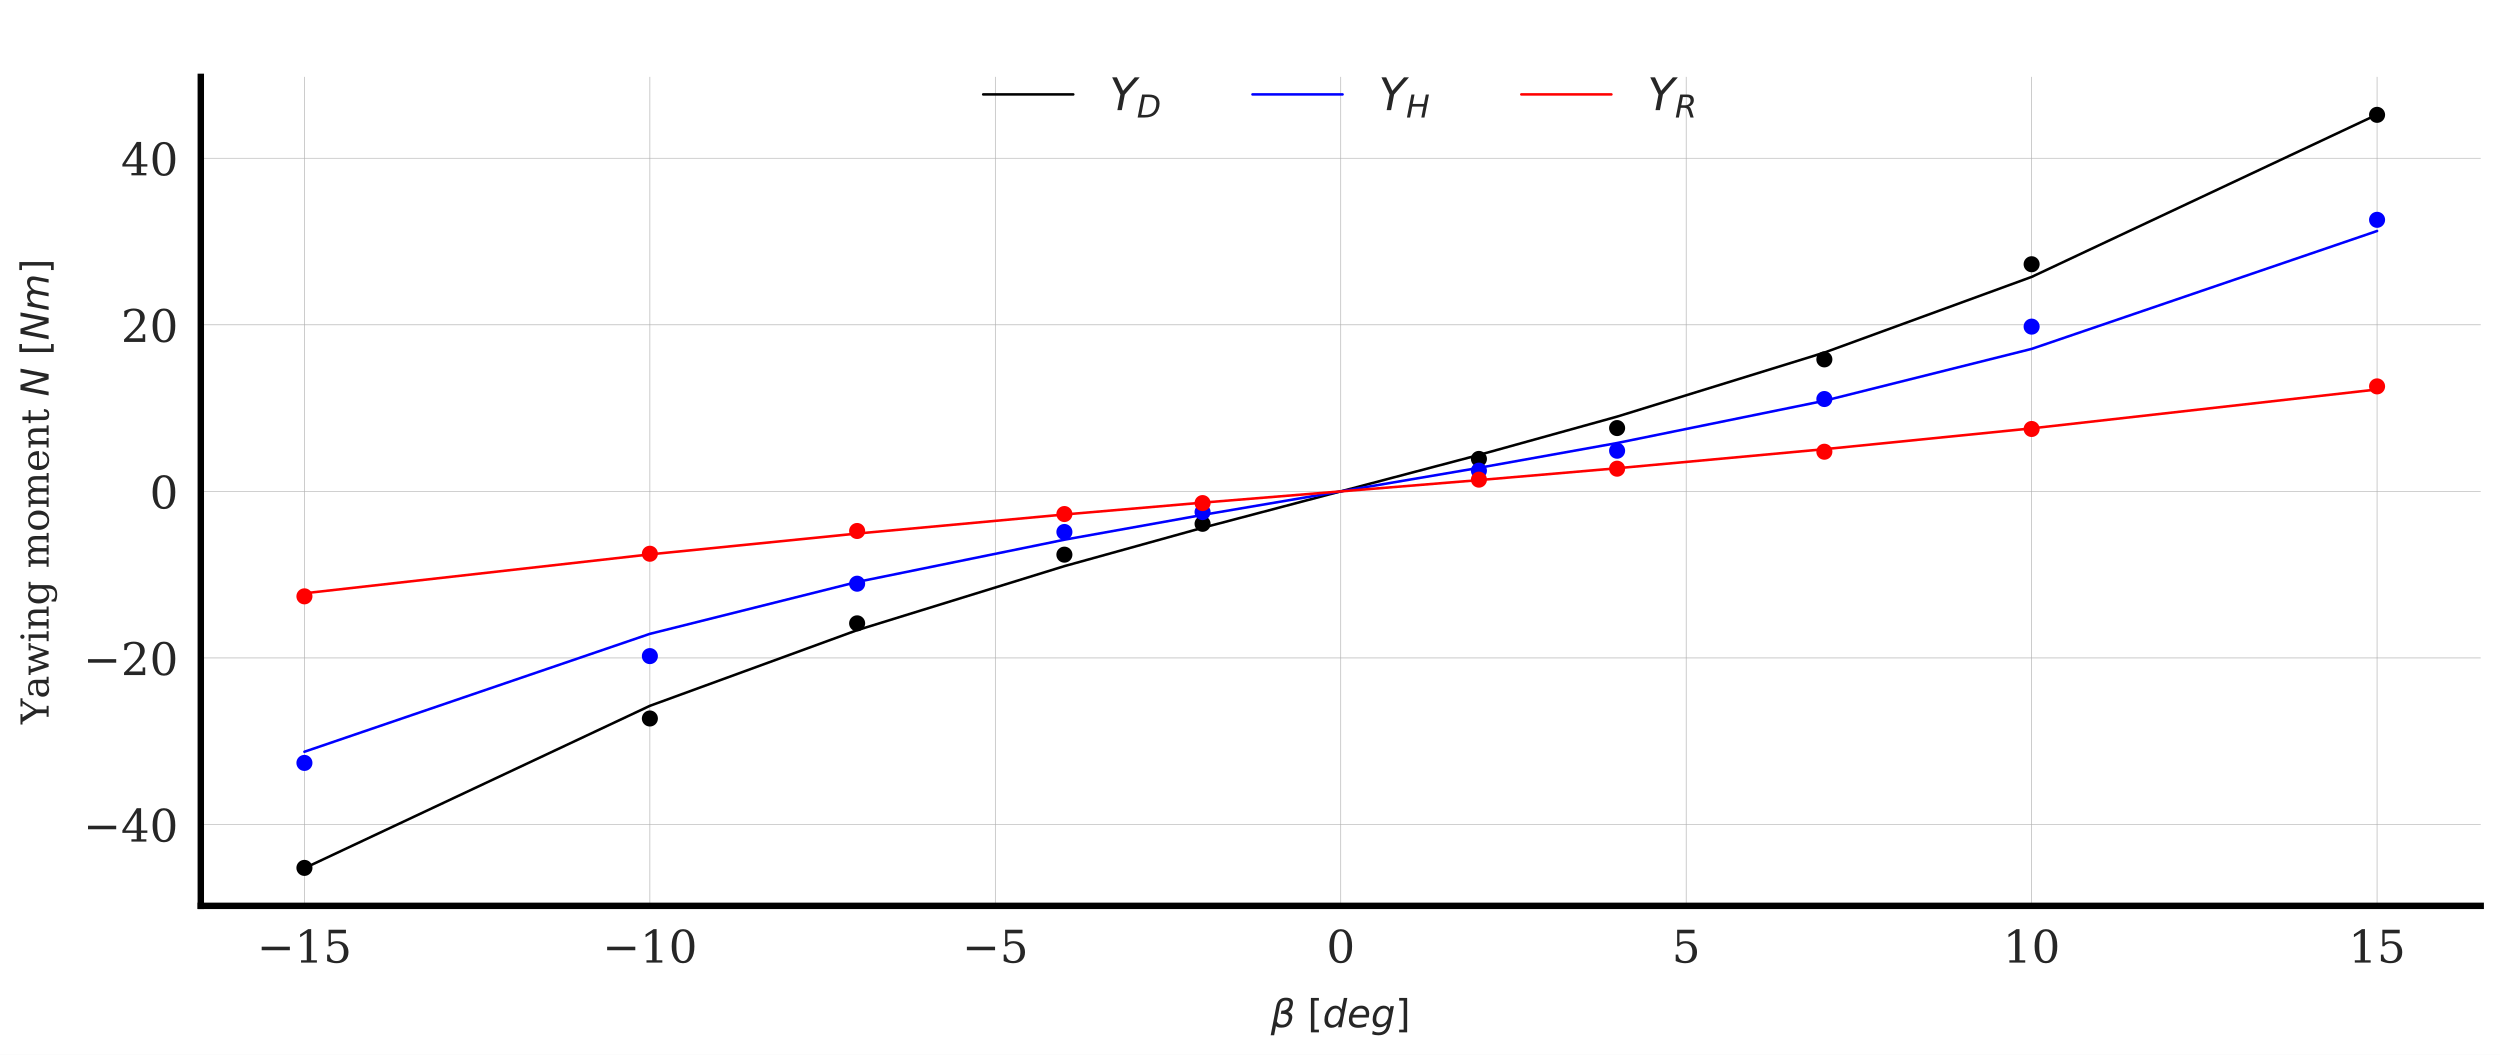
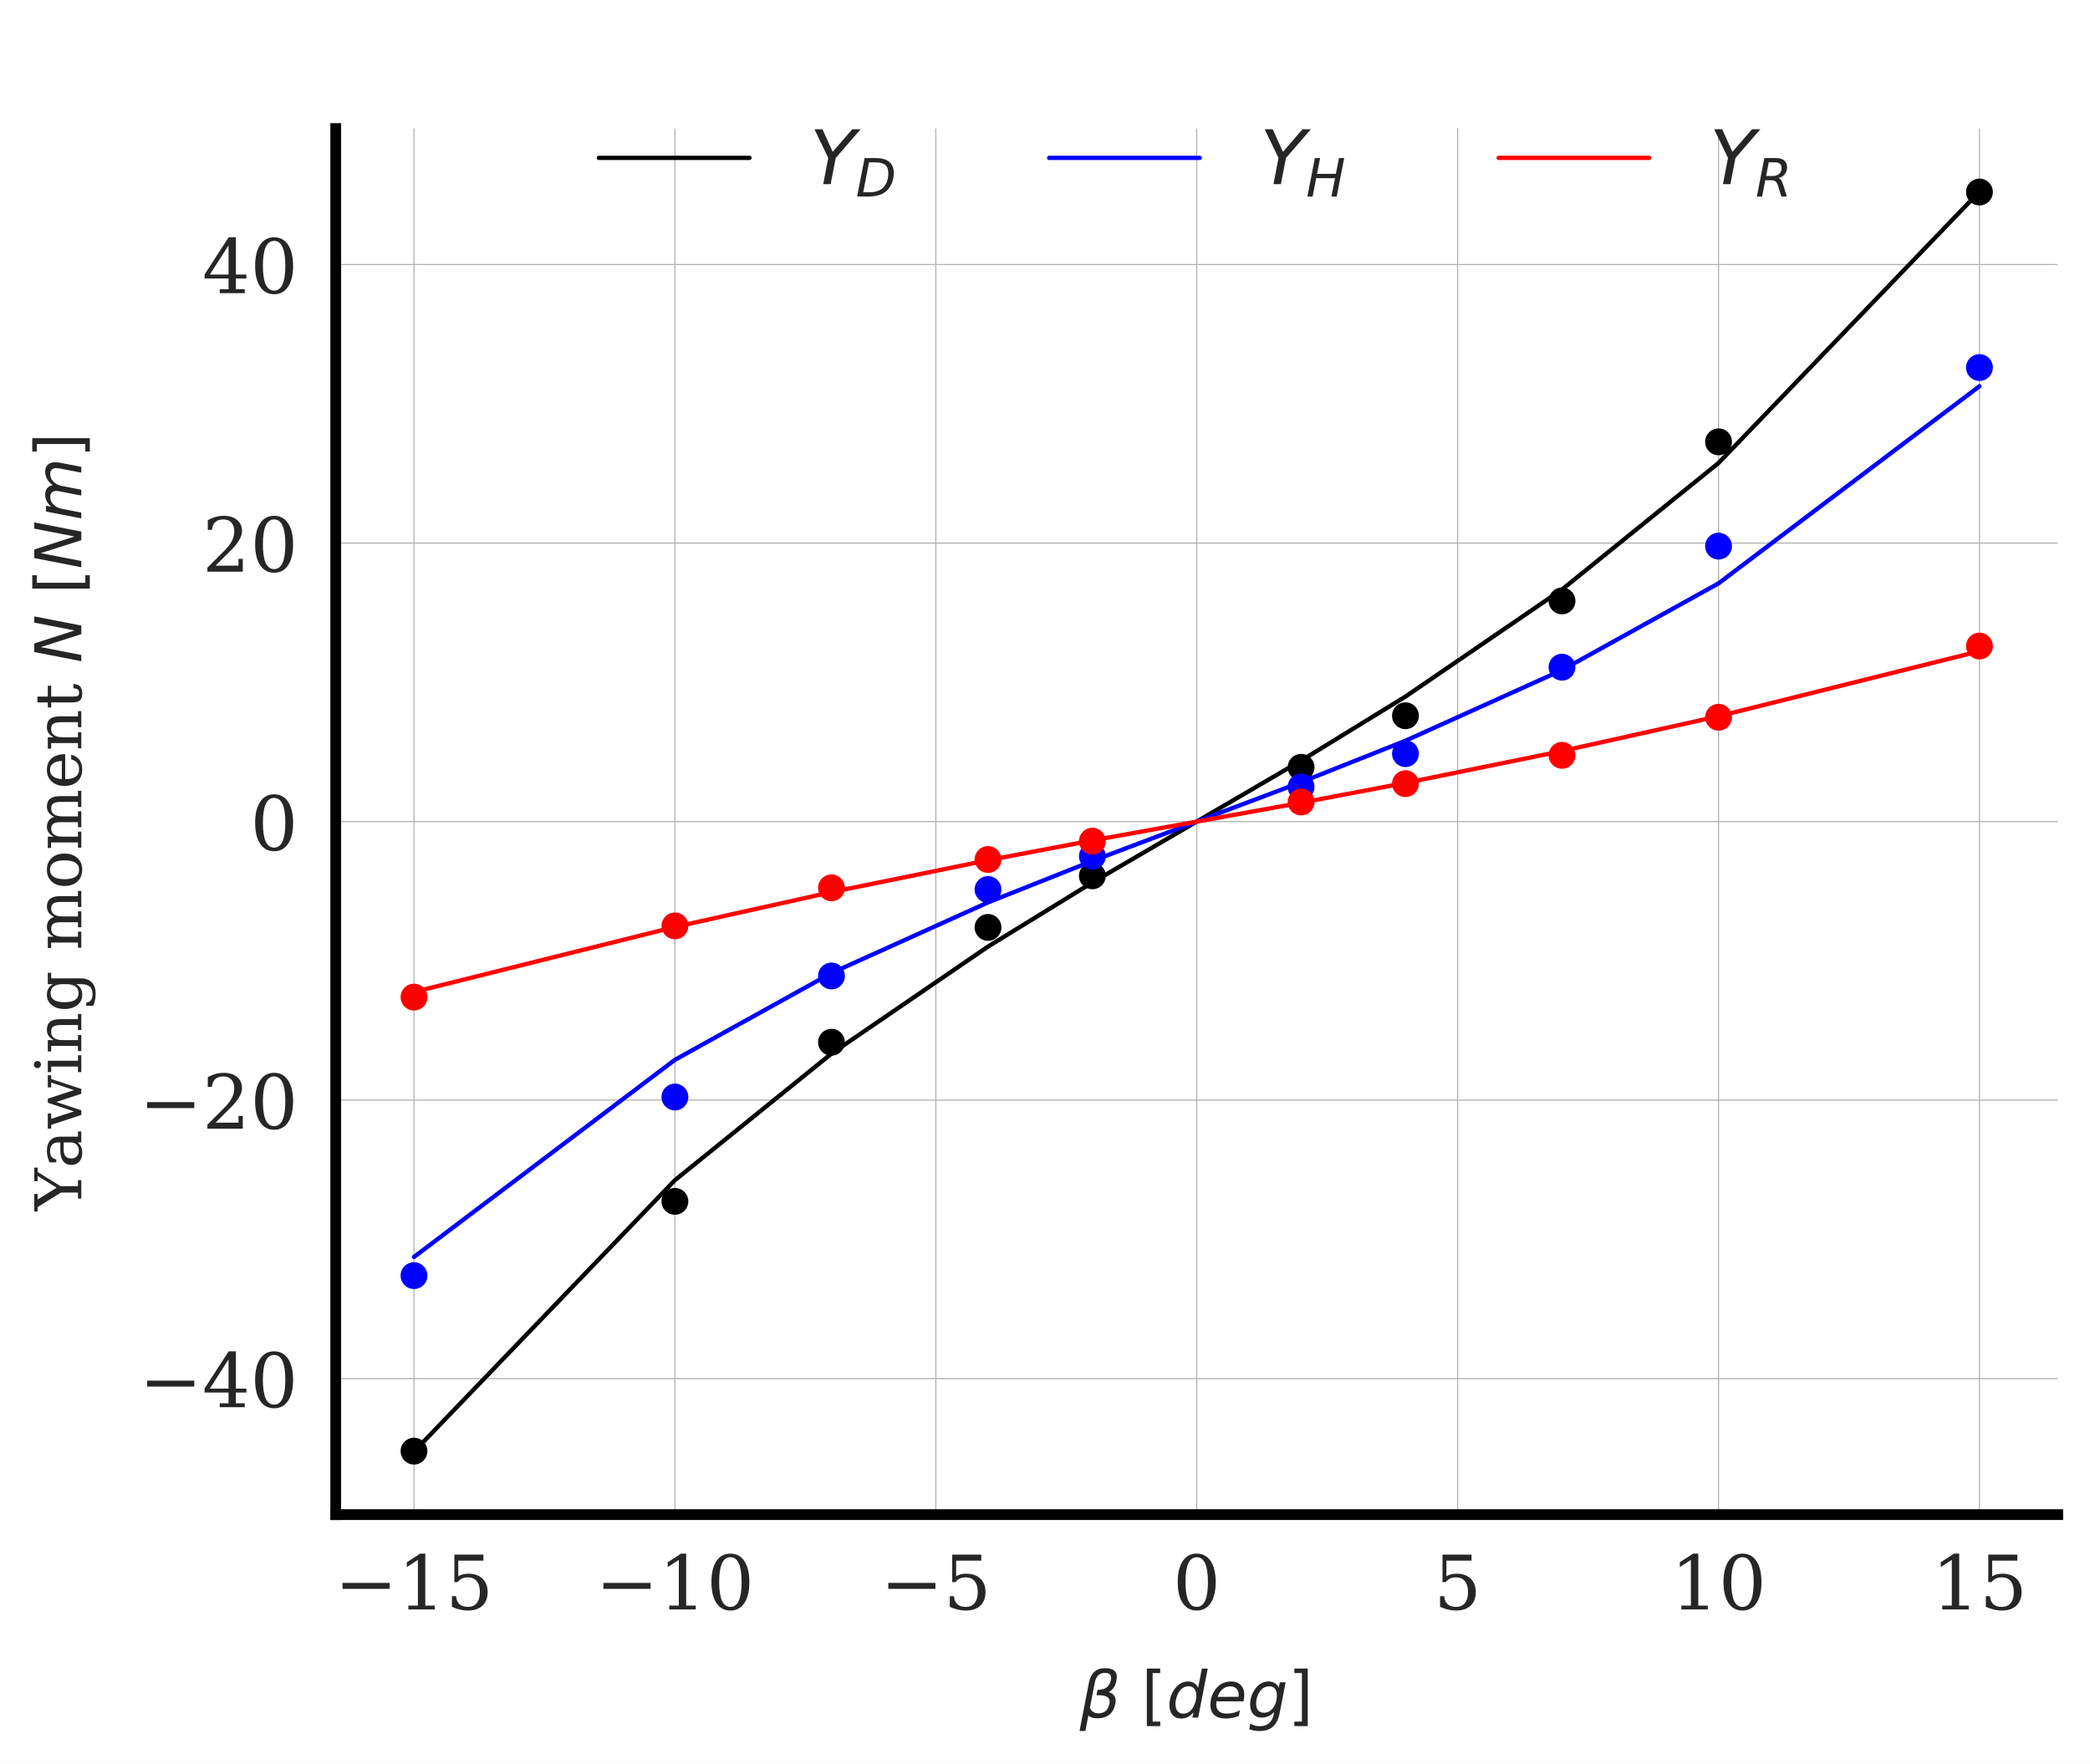
- <svg xmlns="http://www.w3.org/2000/svg" xmlns:xlink="http://www.w3.org/1999/xlink" width="388.619pt" height="163.967pt" viewBox="0 0 388.619 163.967" version="1.1">
+ <svg xmlns="http://www.w3.org/2000/svg" xmlns:xlink="http://www.w3.org/1999/xlink" width="194.31pt" height="163.967pt" viewBox="0 0 194.31 163.967" version="1.1">
  <defs>
    <style type="text/css">*{stroke-linejoin: round; stroke-linecap: butt}</style>
  </defs>
  <g id="figure_1">
    <g id="patch_1">
-       <path d="M 0 163.967  L 388.619 163.967  L 388.619 0  L 0 0  z " style="fill: #ffffff" />
+       <path d="M 0 163.967  L 194.31 163.967  L 194.31 0  L 0 0  z " style="fill: #ffffff" />
    </g>
    <g id="axes_1">
      <g id="patch_2">
-         <path d="M 31.214 140.812  L 385.619 140.812  L 385.619 11.951  L 31.214 11.951  z " style="fill: #ffffff" />
+         <path d="M 31.214 140.812  L 191.309 140.812  L 191.309 11.951  L 31.214 11.951  z " style="fill: #ffffff" />
      </g>
      <g id="matplotlib.axis_1">
        <g id="xtick_1">
          <g id="line2d_1">
-             <path d="M 47.323 140.812  L 47.323 11.951  " clip-path="url(#pe2dce156df)" style="fill: none; stroke: #b0b0b0; stroke-width: 0.1; stroke-linecap: round" />
+             <path d="M 38.491 140.812  L 38.491 11.951  " clip-path="url(#p33775a4fe3)" style="fill: none; stroke: #b0b0b0; stroke-width: 0.1; stroke-linecap: round" />
          </g>
          <g id="line2d_2" />
          <g id="text_1">
-             <g style="fill: #262626" transform="translate(39.93622 149.6313) scale(0.07 -0.07)">
+             <g style="fill: #262626" transform="translate(31.10397 149.6313) scale(0.07 -0.07)">
              <defs>
                <path id="DejaVuSerif-2212" d="M 678 2259  L 4684 2259  L 4684 1753  L 678 1753  L 678 2259  z " transform="scale(0.015625)" />
                <path id="DejaVuSerif-31" d="M 909 0  L 909 331  L 1722 331  L 1722 4213  L 781 3603  L 781 4013  L 1919 4750  L 2350 4750  L 2350 331  L 3163 331  L 3163 0  L 909 0  z " transform="scale(0.015625)" />
                <path id="DejaVuSerif-35" d="M 3219 4666  L 3219 4153  L 1081 4153  L 1081 2816  Q 1244 2928 1461 2984  Q 1678 3041 1947 3041  Q 2703 3041 3140 2622  Q 3578 2203 3578 1478  Q 3578 738 3136 323  Q 2694 -91 1894 -91  Q 1572 -91 1234 -12  Q 897 66 544 225  L 544 1131  L 897 1131  Q 925 688 1179 453  Q 1434 219 1894 219  Q 2388 219 2653 544  Q 2919 869 2919 1478  Q 2919 2084 2655 2407  Q 2391 2731 1894 2731  Q 1613 2731 1398 2631  Q 1184 2531 1019 2322  L 750 2322  L 750 4666  L 3219 4666  z " transform="scale(0.015625)" />
              </defs>
              <use xlink:href="#DejaVuSerif-2212" />
              <use xlink:href="#DejaVuSerif-31" x="83.789" />
              <use xlink:href="#DejaVuSerif-35" x="147.412" />
            </g>
          </g>
        </g>
        <g id="xtick_2">
          <g id="line2d_3">
-             <path d="M 101.021 140.812  L 101.021 11.951  " clip-path="url(#pe2dce156df)" style="fill: none; stroke: #b0b0b0; stroke-width: 0.1; stroke-linecap: round" />
+             <path d="M 62.748 140.812  L 62.748 11.951  " clip-path="url(#p33775a4fe3)" style="fill: none; stroke: #b0b0b0; stroke-width: 0.1; stroke-linecap: round" />
          </g>
          <g id="line2d_4" />
          <g id="text_2">
-             <g style="fill: #262626" transform="translate(93.63403 149.6313) scale(0.07 -0.07)">
+             <g style="fill: #262626" transform="translate(55.36092 149.6313) scale(0.07 -0.07)">
              <defs>
                <path id="DejaVuSerif-30" d="M 2034 219  Q 2513 219 2750 744  Q 2988 1269 2988 2328  Q 2988 3391 2750 3916  Q 2513 4441 2034 4441  Q 1556 4441 1318 3916  Q 1081 3391 1081 2328  Q 1081 1269 1318 744  Q 1556 219 2034 219  z M 2034 -91  Q 1275 -91 848 546  Q 422 1184 422 2328  Q 422 3475 848 4112  Q 1275 4750 2034 4750  Q 2797 4750 3222 4112  Q 3647 3475 3647 2328  Q 3647 1184 3222 546  Q 2797 -91 2034 -91  z " transform="scale(0.015625)" />
              </defs>
              <use xlink:href="#DejaVuSerif-2212" />
              <use xlink:href="#DejaVuSerif-31" x="83.789" />
              <use xlink:href="#DejaVuSerif-30" x="147.412" />
            </g>
          </g>
        </g>
        <g id="xtick_3">
          <g id="line2d_5">
-             <path d="M 154.718 140.812  L 154.718 11.951  " clip-path="url(#pe2dce156df)" style="fill: none; stroke: #b0b0b0; stroke-width: 0.1; stroke-linecap: round" />
+             <path d="M 87.005 140.812  L 87.005 11.951  " clip-path="url(#p33775a4fe3)" style="fill: none; stroke: #b0b0b0; stroke-width: 0.1; stroke-linecap: round" />
          </g>
          <g id="line2d_6" />
          <g id="text_3">
-             <g style="fill: #262626" transform="translate(149.5587 149.6313) scale(0.07 -0.07)">
+             <g style="fill: #262626" transform="translate(81.84474 149.6313) scale(0.07 -0.07)">
              <use xlink:href="#DejaVuSerif-2212" />
              <use xlink:href="#DejaVuSerif-35" x="83.789" />
            </g>
          </g>
        </g>
        <g id="xtick_4">
          <g id="line2d_7">
-             <path d="M 208.416 140.812  L 208.416 11.951  " clip-path="url(#pe2dce156df)" style="fill: none; stroke: #b0b0b0; stroke-width: 0.1; stroke-linecap: round" />
+             <path d="M 111.261 140.812  L 111.261 11.951  " clip-path="url(#p33775a4fe3)" style="fill: none; stroke: #b0b0b0; stroke-width: 0.1; stroke-linecap: round" />
          </g>
          <g id="line2d_8" />
          <g id="text_4">
-             <g style="fill: #262626" transform="translate(206.1894 149.6313) scale(0.07 -0.07)">
+             <g style="fill: #262626" transform="translate(109.0346 149.6313) scale(0.07 -0.07)">
              <use xlink:href="#DejaVuSerif-30" />
            </g>
          </g>
        </g>
        <g id="xtick_5">
          <g id="line2d_9">
-             <path d="M 262.114 140.812  L 262.114 11.951  " clip-path="url(#pe2dce156df)" style="fill: none; stroke: #b0b0b0; stroke-width: 0.1; stroke-linecap: round" />
+             <path d="M 135.518 140.812  L 135.518 11.951  " clip-path="url(#p33775a4fe3)" style="fill: none; stroke: #b0b0b0; stroke-width: 0.1; stroke-linecap: round" />
          </g>
          <g id="line2d_10" />
          <g id="text_5">
-             <g style="fill: #262626" transform="translate(259.8872 149.6313) scale(0.07 -0.07)">
+             <g style="fill: #262626" transform="translate(133.2915 149.6313) scale(0.07 -0.07)">
              <use xlink:href="#DejaVuSerif-35" />
            </g>
          </g>
        </g>
        <g id="xtick_6">
          <g id="line2d_11">
-             <path d="M 315.812 140.812  L 315.812 11.951  " clip-path="url(#pe2dce156df)" style="fill: none; stroke: #b0b0b0; stroke-width: 0.1; stroke-linecap: round" />
+             <path d="M 159.775 140.812  L 159.775 11.951  " clip-path="url(#p33775a4fe3)" style="fill: none; stroke: #b0b0b0; stroke-width: 0.1; stroke-linecap: round" />
          </g>
          <g id="line2d_12" />
          <g id="text_6">
-             <g style="fill: #262626" transform="translate(311.3581 149.6313) scale(0.07 -0.07)">
+             <g style="fill: #262626" transform="translate(155.3216 149.6313) scale(0.07 -0.07)">
              <use xlink:href="#DejaVuSerif-31" />
              <use xlink:href="#DejaVuSerif-30" x="63.623" />
            </g>
          </g>
        </g>
        <g id="xtick_7">
          <g id="line2d_13">
-             <path d="M 369.51 140.812  L 369.51 11.951  " clip-path="url(#pe2dce156df)" style="fill: none; stroke: #b0b0b0; stroke-width: 0.1; stroke-linecap: round" />
+             <path d="M 184.032 140.812  L 184.032 11.951  " clip-path="url(#p33775a4fe3)" style="fill: none; stroke: #b0b0b0; stroke-width: 0.1; stroke-linecap: round" />
          </g>
          <g id="line2d_14" />
          <g id="text_7">
-             <g style="fill: #262626" transform="translate(365.0559 149.6313) scale(0.07 -0.07)">
+             <g style="fill: #262626" transform="translate(179.5786 149.6313) scale(0.07 -0.07)">
              <use xlink:href="#DejaVuSerif-31" />
              <use xlink:href="#DejaVuSerif-35" x="63.623" />
            </g>
          </g>
        </g>
        <g id="text_8">
-           <g style="fill: #262626" transform="translate(197.5263 159.7071) scale(0.06 -0.06)">
+           <g style="fill: #262626" transform="translate(100.3715 159.7071) scale(0.06 -0.06)">
            <defs>
              <path id="DejaVuSans-Oblique-3b2" d="M 872 216  L 572 -1331  L -6 -1331  L 928 3478  Q 1206 4903 2538 4903  Q 3888 4903 3659 3700  Q 3503 2844 2894 2531  Q 3713 2250 3553 1416  Q 3272 -69 1759 -66  Q 1097 -63 872 216  z M 1019 966  Q 1259 422 1875 425  Q 2775 425 2966 1406  Q 3138 2288 1675 2219  L 1778 2750  Q 2909 2731 3106 3750  Q 3241 4438 2509 4434  Q 1691 4434 1503 3459  L 1019 966  z " transform="scale(0.015625)" />
              <path id="DejaVuSerif-20" transform="scale(0.015625)" />
              <path id="DejaVuSans-5b" d="M 550 4863  L 1875 4863  L 1875 4416  L 1125 4416  L 1125 -397  L 1875 -397  L 1875 -844  L 550 -844  L 550 4863  z " transform="scale(0.015625)" />
              <path id="DejaVuSans-Oblique-64" d="M 2675 525  Q 2444 222 2128 65  Q 1813 -91 1428 -91  Q 903 -91 598 267  Q 294 625 294 1247  Q 294 1766 478 2236  Q 663 2706 1013 3078  Q 1244 3325 1534 3454  Q 1825 3584 2144 3584  Q 2481 3584 2739 3421  Q 2997 3259 3138 2956  L 3513 4863  L 4091 4863  L 3144 0  L 2566 0  L 2675 525  z M 891 1350  Q 891 897 1095 644  Q 1300 391 1663 391  Q 1931 391 2161 520  Q 2391 650 2566 903  Q 2750 1166 2856 1509  Q 2963 1853 2963 2188  Q 2963 2622 2758 2865  Q 2553 3109 2194 3109  Q 1922 3109 1687 2981  Q 1453 2853 1288 2613  Q 1106 2353 998 2009  Q 891 1666 891 1350  z " transform="scale(0.015625)" />
              <path id="DejaVuSans-Oblique-65" d="M 3078 2063  Q 3088 2113 3092 2166  Q 3097 2219 3097 2272  Q 3097 2653 2873 2875  Q 2650 3097 2266 3097  Q 1838 3097 1509 2826  Q 1181 2556 1013 2059  L 3078 2063  z M 3578 1613  L 903 1613  Q 884 1494 878 1425  Q 872 1356 872 1306  Q 872 872 1139 634  Q 1406 397 1894 397  Q 2269 397 2603 481  Q 2938 566 3225 728  L 3116 159  Q 2806 34 2476 -28  Q 2147 -91 1806 -91  Q 1078 -91 686 257  Q 294 606 294 1247  Q 294 1794 489 2264  Q 684 2734 1063 3103  Q 1306 3334 1642 3459  Q 1978 3584 2356 3584  Q 2950 3584 3301 3228  Q 3653 2872 3653 2272  Q 3653 2128 3634 1964  Q 3616 1800 3578 1613  z " transform="scale(0.015625)" />
              <path id="DejaVuSans-Oblique-67" d="M 3816 3500  L 3219 434  Q 3047 -456 2561 -893  Q 2075 -1331 1253 -1331  Q 950 -1331 690 -1286  Q 431 -1241 206 -1147  L 313 -588  Q 525 -725 762 -790  Q 1000 -856 1269 -856  Q 1816 -856 2167 -557  Q 2519 -259 2631 300  L 2681 563  Q 2441 288 2122 144  Q 1803 0 1434 0  Q 903 0 598 351  Q 294 703 294 1319  Q 294 1803 478 2267  Q 663 2731 997 3091  Q 1219 3328 1514 3456  Q 1809 3584 2131 3584  Q 2484 3584 2746 3420  Q 3009 3256 3138 2956  L 3238 3500  L 3816 3500  z M 2950 2216  Q 2950 2641 2750 2872  Q 2550 3103 2181 3103  Q 1953 3103 1747 3012  Q 1541 2922 1394 2759  Q 1156 2491 1023 2127  Q 891 1763 891 1375  Q 891 944 1092 712  Q 1294 481 1672 481  Q 2219 481 2584 976  Q 2950 1472 2950 2216  z " transform="scale(0.015625)" />
              <path id="DejaVuSans-5d" d="M 1947 4863  L 1947 -844  L 622 -844  L 622 -397  L 1369 -397  L 1369 4416  L 622 4416  L 622 4863  L 1947 4863  z " transform="scale(0.015625)" />
            </defs>
            <use xlink:href="#DejaVuSans-Oblique-3b2" transform="translate(0 0.390625)" />
            <use xlink:href="#DejaVuSerif-20" transform="translate(63.81836 0.390625)" />
            <use xlink:href="#DejaVuSans-5b" transform="translate(95.60547 0.390625)" />
            <use xlink:href="#DejaVuSans-Oblique-64" transform="translate(134.6191 0.390625)" />
            <use xlink:href="#DejaVuSans-Oblique-65" transform="translate(198.0957 0.390625)" />
            <use xlink:href="#DejaVuSans-Oblique-67" transform="translate(259.6191 0.390625)" />
            <use xlink:href="#DejaVuSans-5d" transform="translate(323.0957 0.390625)" />
          </g>
        </g>
      </g>
      <g id="matplotlib.axis_2">
        <g id="ytick_1">
          <g id="line2d_15">
-             <path d="M 31.214 128.167  L 385.619 128.167  " clip-path="url(#pe2dce156df)" style="fill: none; stroke: #b0b0b0; stroke-width: 0.1; stroke-linecap: round" />
+             <path d="M 31.214 128.167  L 191.309 128.167  " clip-path="url(#p33775a4fe3)" style="fill: none; stroke: #b0b0b0; stroke-width: 0.1; stroke-linecap: round" />
          </g>
          <g id="line2d_16" />
          <g id="text_9">
            <g style="fill: #262626" transform="translate(12.94024 130.8265) scale(0.07 -0.07)">
              <defs>
                <path id="DejaVuSerif-34" d="M 2234 1581  L 2234 4063  L 641 1581  L 2234 1581  z M 3609 0  L 1484 0  L 1484 331  L 2234 331  L 2234 1247  L 197 1247  L 197 1588  L 2241 4750  L 2859 4750  L 2859 1581  L 3750 1581  L 3750 1247  L 2859 1247  L 2859 331  L 3609 331  L 3609 0  z " transform="scale(0.015625)" />
              </defs>
              <use xlink:href="#DejaVuSerif-2212" />
              <use xlink:href="#DejaVuSerif-34" x="83.789" />
              <use xlink:href="#DejaVuSerif-30" x="147.412" />
            </g>
          </g>
        </g>
        <g id="ytick_2">
          <g id="line2d_17">
-             <path d="M 31.214 102.274  L 385.619 102.274  " clip-path="url(#pe2dce156df)" style="fill: none; stroke: #b0b0b0; stroke-width: 0.1; stroke-linecap: round" />
+             <path d="M 31.214 102.274  L 191.309 102.274  " clip-path="url(#p33775a4fe3)" style="fill: none; stroke: #b0b0b0; stroke-width: 0.1; stroke-linecap: round" />
          </g>
          <g id="line2d_18" />
          <g id="text_10">
            <g style="fill: #262626" transform="translate(12.94024 104.9337) scale(0.07 -0.07)">
              <defs>
                <path id="DejaVuSerif-32" d="M 819 3553  L 469 3553  L 469 4384  Q 803 4563 1142 4656  Q 1481 4750 1806 4750  Q 2534 4750 2956 4397  Q 3378 4044 3378 3438  Q 3378 2753 2422 1800  Q 2347 1728 2309 1691  L 1131 513  L 3078 513  L 3078 1088  L 3444 1088  L 3444 0  L 434 0  L 434 341  L 1850 1753  Q 2319 2222 2519 2614  Q 2719 3006 2719 3438  Q 2719 3909 2473 4175  Q 2228 4441 1797 4441  Q 1350 4441 1106 4219  Q 863 3997 819 3553  z " transform="scale(0.015625)" />
              </defs>
              <use xlink:href="#DejaVuSerif-2212" />
              <use xlink:href="#DejaVuSerif-32" x="83.789" />
              <use xlink:href="#DejaVuSerif-30" x="147.412" />
            </g>
          </g>
        </g>
        <g id="ytick_3">
          <g id="line2d_19">
-             <path d="M 31.214 76.382  L 385.619 76.382  " clip-path="url(#pe2dce156df)" style="fill: none; stroke: #b0b0b0; stroke-width: 0.1; stroke-linecap: round" />
+             <path d="M 31.214 76.382  L 191.309 76.382  " clip-path="url(#p33775a4fe3)" style="fill: none; stroke: #b0b0b0; stroke-width: 0.1; stroke-linecap: round" />
          </g>
          <g id="line2d_20" />
          <g id="text_11">
            <g style="fill: #262626" transform="translate(23.25977 79.04099) scale(0.07 -0.07)">
              <use xlink:href="#DejaVuSerif-30" />
            </g>
          </g>
        </g>
        <g id="ytick_4">
          <g id="line2d_21">
-             <path d="M 31.214 50.489  L 385.619 50.489  " clip-path="url(#pe2dce156df)" style="fill: none; stroke: #b0b0b0; stroke-width: 0.1; stroke-linecap: round" />
+             <path d="M 31.214 50.489  L 191.309 50.489  " clip-path="url(#p33775a4fe3)" style="fill: none; stroke: #b0b0b0; stroke-width: 0.1; stroke-linecap: round" />
          </g>
          <g id="line2d_22" />
          <g id="text_12">
            <g style="fill: #262626" transform="translate(18.80602 53.14823) scale(0.07 -0.07)">
              <use xlink:href="#DejaVuSerif-32" />
              <use xlink:href="#DejaVuSerif-30" x="63.623" />
            </g>
          </g>
        </g>
        <g id="ytick_5">
          <g id="line2d_23">
-             <path d="M 31.214 24.596  L 385.619 24.596  " clip-path="url(#pe2dce156df)" style="fill: none; stroke: #b0b0b0; stroke-width: 0.1; stroke-linecap: round" />
+             <path d="M 31.214 24.596  L 191.309 24.596  " clip-path="url(#p33775a4fe3)" style="fill: none; stroke: #b0b0b0; stroke-width: 0.1; stroke-linecap: round" />
          </g>
          <g id="line2d_24" />
          <g id="text_13">
            <g style="fill: #262626" transform="translate(18.80602 27.25547) scale(0.07 -0.07)">
              <use xlink:href="#DejaVuSerif-34" />
              <use xlink:href="#DejaVuSerif-30" x="63.623" />
            </g>
          </g>
        </g>
        <g id="text_14">
          <g style="fill: #262626" transform="translate(7.56024 112.5615) rotate(-90) scale(0.06 -0.06)">
            <defs>
              <path id="DejaVuSerif-59" d="M 1209 0  L 1209 331  L 1806 331  L 1806 2009  L 366 4331  L -72 4331  L -72 4666  L 1663 4666  L 1663 4331  L 1119 4331  L 2284 2444  L 3450 4331  L 2925 4331  L 2925 4666  L 4281 4666  L 4281 4331  L 3841 4331  L 2438 2069  L 2438 331  L 3034 331  L 3034 0  L 1209 0  z " transform="scale(0.015625)" />
              <path id="DejaVuSerif-61" d="M 2547 1044  L 2547 1747  L 1806 1747  Q 1378 1747 1168 1562  Q 959 1378 959 997  Q 959 650 1171 447  Q 1384 244 1747 244  Q 2106 244 2326 466  Q 2547 688 2547 1044  z M 3122 2075  L 3122 331  L 3634 331  L 3634 0  L 2547 0  L 2547 359  Q 2356 128 2106 18  Q 1856 -91 1522 -91  Q 969 -91 644 203  Q 319 497 319 997  Q 319 1513 691 1797  Q 1063 2081 1741 2081  L 2547 2081  L 2547 2309  Q 2547 2688 2317 2895  Q 2088 3103 1672 3103  Q 1328 3103 1125 2947  Q 922 2791 872 2484  L 575 2484  L 575 3156  Q 875 3284 1158 3348  Q 1441 3413 1709 3413  Q 2400 3413 2761 3070  Q 3122 2728 3122 2075  z " transform="scale(0.015625)" />
              <path id="DejaVuSerif-77" d="M 3072 3322  L 3922 728  L 4672 2988  L 4191 2988  L 4191 3322  L 5394 3322  L 5394 2988  L 5025 2988  L 4038 0  L 3559 0  L 2741 2484  L 1919 0  L 1459 0  L 475 2988  L 103 2988  L 103 3322  L 1606 3322  L 1606 2988  L 1069 2988  L 1813 728  L 2669 3322  L 3072 3322  z " transform="scale(0.015625)" />
              <path id="DejaVuSerif-69" d="M 622 4353  Q 622 4497 726 4603  Q 831 4709 978 4709  Q 1122 4709 1226 4603  Q 1331 4497 1331 4353  Q 1331 4206 1228 4103  Q 1125 4000 978 4000  Q 831 4000 726 4103  Q 622 4206 622 4353  z M 1356 331  L 1900 331  L 1900 0  L 231 0  L 231 331  L 781 331  L 781 2988  L 231 2988  L 231 3322  L 1356 3322  L 1356 331  z " transform="scale(0.015625)" />
              <path id="DejaVuSerif-6e" d="M 263 0  L 263 331  L 781 331  L 781 2988  L 231 2988  L 231 3322  L 1356 3322  L 1356 2731  Q 1516 3069 1770 3241  Q 2025 3413 2363 3413  Q 2913 3413 3172 3097  Q 3431 2781 3431 2113  L 3431 331  L 3944 331  L 3944 0  L 2356 0  L 2356 331  L 2853 331  L 2853 1931  Q 2853 2541 2703 2767  Q 2553 2994 2175 2994  Q 1775 2994 1565 2701  Q 1356 2409 1356 1850  L 1356 331  L 1856 331  L 1856 0  L 263 0  z " transform="scale(0.015625)" />
              <path id="DejaVuSerif-67" d="M 3359 2988  L 3359 72  Q 3359 -644 2965 -1033  Q 2572 -1422 1844 -1422  Q 1516 -1422 1216 -1362  Q 916 -1303 641 -1184  L 641 -488  L 941 -488  Q 997 -813 1206 -963  Q 1416 -1113 1806 -1113  Q 2313 -1113 2548 -827  Q 2784 -541 2784 72  L 2784 519  Q 2616 206 2355 57  Q 2094 -91 1709 -91  Q 1097 -91 708 395  Q 319 881 319 1663  Q 319 2444 706 2928  Q 1094 3413 1709 3413  Q 2094 3413 2355 3264  Q 2616 3116 2784 2803  L 2784 3322  L 3909 3322  L 3909 2988  L 3359 2988  z M 2784 1825  Q 2784 2422 2554 2737  Q 2325 3053 1888 3053  Q 1444 3053 1217 2703  Q 991 2353 991 1663  Q 991 975 1217 622  Q 1444 269 1888 269  Q 2325 269 2554 583  Q 2784 897 2784 1497  L 2784 1825  z " transform="scale(0.015625)" />
              <path id="DejaVuSerif-6d" d="M 3316 2675  Q 3481 3041 3739 3227  Q 3997 3413 4341 3413  Q 4863 3413 5119 3089  Q 5375 2766 5375 2113  L 5375 331  L 5894 331  L 5894 0  L 4300 0  L 4300 331  L 4800 331  L 4800 2047  Q 4800 2556 4650 2772  Q 4500 2988 4153 2988  Q 3769 2988 3567 2697  Q 3366 2406 3366 1850  L 3366 331  L 3866 331  L 3866 0  L 2291 0  L 2291 331  L 2791 331  L 2791 2069  Q 2791 2566 2641 2777  Q 2491 2988 2144 2988  Q 1759 2988 1557 2697  Q 1356 2406 1356 1850  L 1356 331  L 1856 331  L 1856 0  L 263 0  L 263 331  L 781 331  L 781 2994  L 231 2994  L 231 3322  L 1356 3322  L 1356 2731  Q 1516 3063 1762 3238  Q 2009 3413 2322 3413  Q 2709 3413 2968 3220  Q 3228 3028 3316 2675  z " transform="scale(0.015625)" />
              <path id="DejaVuSerif-6f" d="M 1925 219  Q 2388 219 2623 584  Q 2859 950 2859 1663  Q 2859 2375 2623 2739  Q 2388 3103 1925 3103  Q 1463 3103 1227 2739  Q 991 2375 991 1663  Q 991 950 1228 584  Q 1466 219 1925 219  z M 1925 -91  Q 1200 -91 759 389  Q 319 869 319 1663  Q 319 2456 758 2934  Q 1197 3413 1925 3413  Q 2653 3413 3092 2934  Q 3531 2456 3531 1663  Q 3531 869 3092 389  Q 2653 -91 1925 -91  z " transform="scale(0.015625)" />
              <path id="DejaVuSerif-65" d="M 3469 1600  L 991 1600  L 991 1575  Q 991 903 1244 561  Q 1497 219 1991 219  Q 2369 219 2611 417  Q 2853 616 2950 1006  L 3413 1006  Q 3275 459 2904 184  Q 2534 -91 1931 -91  Q 1203 -91 761 389  Q 319 869 319 1663  Q 319 2450 753 2931  Q 1188 3413 1894 3413  Q 2647 3413 3050 2948  Q 3453 2484 3469 1600  z M 2791 1931  Q 2772 2513 2545 2808  Q 2319 3103 1894 3103  Q 1497 3103 1269 2806  Q 1041 2509 991 1931  L 2791 1931  z " transform="scale(0.015625)" />
              <path id="DejaVuSerif-74" d="M 691 2988  L 184 2988  L 184 3322  L 691 3322  L 691 4353  L 1269 4353  L 1269 3322  L 2350 3322  L 2350 2988  L 1269 2988  L 1269 878  Q 1269 456 1350 337  Q 1431 219 1650 219  Q 1875 219 1978 351  Q 2081 484 2088 781  L 2522 781  Q 2497 328 2275 118  Q 2053 -91 1600 -91  Q 1103 -91 897 129  Q 691 350 691 878  L 691 2988  z " transform="scale(0.015625)" />
              <path id="DejaVuSans-Oblique-4e" d="M 1081 4666  L 1931 4666  L 3219 666  L 4000 4666  L 4616 4666  L 3706 0  L 2853 0  L 1569 4025  L 788 0  L 172 0  L 1081 4666  z " transform="scale(0.015625)" />
              <path id="DejaVuSans-Oblique-6d" d="M 5747 2113  L 5338 0  L 4763 0  L 5166 2094  Q 5191 2228 5203 2325  Q 5216 2422 5216 2491  Q 5216 2772 5059 2928  Q 4903 3084 4622 3084  Q 4203 3084 3875 2770  Q 3547 2456 3450 1953  L 3066 0  L 2491 0  L 2900 2094  Q 2925 2209 2937 2307  Q 2950 2406 2950 2484  Q 2950 2769 2794 2926  Q 2638 3084 2363 3084  Q 1938 3084 1609 2770  Q 1281 2456 1184 1953  L 800 0  L 225 0  L 909 3500  L 1484 3500  L 1375 2956  Q 1609 3263 1923 3423  Q 2238 3584 2597 3584  Q 2978 3584 3223 3384  Q 3469 3184 3519 2828  Q 3781 3197 4126 3390  Q 4472 3584 4856 3584  Q 5306 3584 5551 3325  Q 5797 3066 5797 2591  Q 5797 2488 5784 2364  Q 5772 2241 5747 2113  z " transform="scale(0.015625)" />
            </defs>
            <use xlink:href="#DejaVuSerif-59" transform="translate(0 0.015625)" />
            <use xlink:href="#DejaVuSerif-61" transform="translate(66.01562 0.015625)" />
            <use xlink:href="#DejaVuSerif-77" transform="translate(125.6348 0.015625)" />
            <use xlink:href="#DejaVuSerif-69" transform="translate(211.2305 0.015625)" />
            <use xlink:href="#DejaVuSerif-6e" transform="translate(243.2129 0.015625)" />
            <use xlink:href="#DejaVuSerif-67" transform="translate(307.6172 0.015625)" />
            <use xlink:href="#DejaVuSerif-20" transform="translate(371.6309 0.015625)" />
            <use xlink:href="#DejaVuSerif-6d" transform="translate(403.418 0.015625)" />
            <use xlink:href="#DejaVuSerif-6f" transform="translate(498.2422 0.015625)" />
            <use xlink:href="#DejaVuSerif-6d" transform="translate(558.4473 0.015625)" />
            <use xlink:href="#DejaVuSerif-65" transform="translate(653.2715 0.015625)" />
            <use xlink:href="#DejaVuSerif-6e" transform="translate(712.4512 0.015625)" />
            <use xlink:href="#DejaVuSerif-74" transform="translate(776.8555 0.015625)" />
            <use xlink:href="#DejaVuSerif-20" transform="translate(817.041 0.015625)" />
            <use xlink:href="#DejaVuSans-Oblique-4e" transform="translate(848.8281 0.015625)" />
            <use xlink:href="#DejaVuSerif-20" transform="translate(923.6328 0.015625)" />
            <use xlink:href="#DejaVuSans-5b" transform="translate(955.4199 0.015625)" />
            <use xlink:href="#DejaVuSans-Oblique-4e" transform="translate(994.4336 0.015625)" />
            <use xlink:href="#DejaVuSans-Oblique-6d" transform="translate(1069.238 0.015625)" />
            <use xlink:href="#DejaVuSans-5d" transform="translate(1166.65 0.015625)" />
          </g>
        </g>
      </g>
      <g id="line2d_25">
        <defs>
-           <path id="m17feec783e" d="M 0 0.75  C 0.199 0.75 0.39 0.671 0.53 0.53  C 0.671 0.39 0.75 0.199 0.75 0  C 0.75 -0.199 0.671 -0.39 0.53 -0.53  C 0.39 -0.671 0.199 -0.75 0 -0.75  C -0.199 -0.75 -0.39 -0.671 -0.53 -0.53  C -0.671 -0.39 -0.75 -0.199 -0.75 0  C -0.75 0.199 -0.671 0.39 -0.53 0.53  C -0.39 0.671 -0.199 0.75 0 0.75  z " style="stroke: #000000" />
+           <path id="m6a4e929dc7" d="M 0 0.75  C 0.199 0.75 0.39 0.671 0.53 0.53  C 0.671 0.39 0.75 0.199 0.75 0  C 0.75 -0.199 0.671 -0.39 0.53 -0.53  C 0.39 -0.671 0.199 -0.75 0 -0.75  C -0.199 -0.75 -0.39 -0.671 -0.53 -0.53  C -0.671 -0.39 -0.75 -0.199 -0.75 0  C -0.75 0.199 -0.671 0.39 -0.53 0.53  C -0.39 0.671 -0.199 0.75 0 0.75  z " style="stroke: #000000" />
        </defs>
-         <g clip-path="url(#pe2dce156df)">
-           <use xlink:href="#m17feec783e" x="47.323" y="134.911" style="stroke: #000000" />
-           <use xlink:href="#m17feec783e" x="101.021" y="111.687" style="stroke: #000000" />
-           <use xlink:href="#m17feec783e" x="133.239" y="96.897" style="stroke: #000000" />
-           <use xlink:href="#m17feec783e" x="165.458" y="86.221" style="stroke: #000000" />
-           <use xlink:href="#m17feec783e" x="186.937" y="81.426" style="stroke: #000000" />
-           <use xlink:href="#m17feec783e" x="229.895" y="71.337" style="stroke: #000000" />
-           <use xlink:href="#m17feec783e" x="251.375" y="66.542" style="stroke: #000000" />
-           <use xlink:href="#m17feec783e" x="283.593" y="55.866" style="stroke: #000000" />
-           <use xlink:href="#m17feec783e" x="315.812" y="41.076" style="stroke: #000000" />
-           <use xlink:href="#m17feec783e" x="369.51" y="17.852" style="stroke: #000000" />
+         <g clip-path="url(#p33775a4fe3)">
+           <use xlink:href="#m6a4e929dc7" x="38.491" y="134.911" style="stroke: #000000" />
+           <use xlink:href="#m6a4e929dc7" x="62.748" y="111.687" style="stroke: #000000" />
+           <use xlink:href="#m6a4e929dc7" x="77.302" y="96.897" style="stroke: #000000" />
+           <use xlink:href="#m6a4e929dc7" x="91.856" y="86.221" style="stroke: #000000" />
+           <use xlink:href="#m6a4e929dc7" x="101.559" y="81.426" style="stroke: #000000" />
+           <use xlink:href="#m6a4e929dc7" x="120.964" y="71.337" style="stroke: #000000" />
+           <use xlink:href="#m6a4e929dc7" x="130.667" y="66.542" style="stroke: #000000" />
+           <use xlink:href="#m6a4e929dc7" x="145.221" y="55.866" style="stroke: #000000" />
+           <use xlink:href="#m6a4e929dc7" x="159.775" y="41.076" style="stroke: #000000" />
+           <use xlink:href="#m6a4e929dc7" x="184.032" y="17.852" style="stroke: #000000" />
        </g>
      </g>
      <g id="line2d_26">
        <defs>
-           <path id="mb6a008c271" d="M 0 0.75  C 0.199 0.75 0.39 0.671 0.53 0.53  C 0.671 0.39 0.75 0.199 0.75 0  C 0.75 -0.199 0.671 -0.39 0.53 -0.53  C 0.39 -0.671 0.199 -0.75 0 -0.75  C -0.199 -0.75 -0.39 -0.671 -0.53 -0.53  C -0.671 -0.39 -0.75 -0.199 -0.75 0  C -0.75 0.199 -0.671 0.39 -0.53 0.53  C -0.39 0.671 -0.199 0.75 0 0.75  z " style="stroke: #0000ff" />
+           <path id="m9526ce2fc4" d="M 0 0.75  C 0.199 0.75 0.39 0.671 0.53 0.53  C 0.671 0.39 0.75 0.199 0.75 0  C 0.75 -0.199 0.671 -0.39 0.53 -0.53  C 0.39 -0.671 0.199 -0.75 0 -0.75  C -0.199 -0.75 -0.39 -0.671 -0.53 -0.53  C -0.671 -0.39 -0.75 -0.199 -0.75 0  C -0.75 0.199 -0.671 0.39 -0.53 0.53  C -0.39 0.671 -0.199 0.75 0 0.75  z " style="stroke: #0000ff" />
        </defs>
-         <g clip-path="url(#pe2dce156df)">
-           <use xlink:href="#mb6a008c271" x="47.323" y="118.593" style="fill: #0000ff; stroke: #0000ff" />
-           <use xlink:href="#mb6a008c271" x="101.021" y="101.99" style="fill: #0000ff; stroke: #0000ff" />
-           <use xlink:href="#mb6a008c271" x="133.239" y="90.736" style="fill: #0000ff; stroke: #0000ff" />
-           <use xlink:href="#mb6a008c271" x="165.458" y="82.697" style="fill: #0000ff; stroke: #0000ff" />
-           <use xlink:href="#mb6a008c271" x="186.937" y="79.604" style="fill: #0000ff; stroke: #0000ff" />
-           <use xlink:href="#mb6a008c271" x="229.895" y="73.159" style="fill: #0000ff; stroke: #0000ff" />
-           <use xlink:href="#mb6a008c271" x="251.375" y="70.066" style="fill: #0000ff; stroke: #0000ff" />
-           <use xlink:href="#mb6a008c271" x="283.593" y="62.027" style="fill: #0000ff; stroke: #0000ff" />
-           <use xlink:href="#mb6a008c271" x="315.812" y="50.773" style="fill: #0000ff; stroke: #0000ff" />
-           <use xlink:href="#mb6a008c271" x="369.51" y="34.17" style="fill: #0000ff; stroke: #0000ff" />
+         <g clip-path="url(#p33775a4fe3)">
+           <use xlink:href="#m9526ce2fc4" x="38.491" y="118.593" style="fill: #0000ff; stroke: #0000ff" />
+           <use xlink:href="#m9526ce2fc4" x="62.748" y="101.99" style="fill: #0000ff; stroke: #0000ff" />
+           <use xlink:href="#m9526ce2fc4" x="77.302" y="90.736" style="fill: #0000ff; stroke: #0000ff" />
+           <use xlink:href="#m9526ce2fc4" x="91.856" y="82.697" style="fill: #0000ff; stroke: #0000ff" />
+           <use xlink:href="#m9526ce2fc4" x="101.559" y="79.604" style="fill: #0000ff; stroke: #0000ff" />
+           <use xlink:href="#m9526ce2fc4" x="120.964" y="73.159" style="fill: #0000ff; stroke: #0000ff" />
+           <use xlink:href="#m9526ce2fc4" x="130.667" y="70.066" style="fill: #0000ff; stroke: #0000ff" />
+           <use xlink:href="#m9526ce2fc4" x="145.221" y="62.027" style="fill: #0000ff; stroke: #0000ff" />
+           <use xlink:href="#m9526ce2fc4" x="159.775" y="50.773" style="fill: #0000ff; stroke: #0000ff" />
+           <use xlink:href="#m9526ce2fc4" x="184.032" y="34.17" style="fill: #0000ff; stroke: #0000ff" />
        </g>
      </g>
      <g id="line2d_27">
        <defs>
-           <path id="m76ac97c5a8" d="M 0 0.75  C 0.199 0.75 0.39 0.671 0.53 0.53  C 0.671 0.39 0.75 0.199 0.75 0  C 0.75 -0.199 0.671 -0.39 0.53 -0.53  C 0.39 -0.671 0.199 -0.75 0 -0.75  C -0.199 -0.75 -0.39 -0.671 -0.53 -0.53  C -0.671 -0.39 -0.75 -0.199 -0.75 0  C -0.75 0.199 -0.671 0.39 -0.53 0.53  C -0.39 0.671 -0.199 0.75 0 0.75  z " style="stroke: #ff0000" />
+           <path id="m9de2b55742" d="M 0 0.75  C 0.199 0.75 0.39 0.671 0.53 0.53  C 0.671 0.39 0.75 0.199 0.75 0  C 0.75 -0.199 0.671 -0.39 0.53 -0.53  C 0.39 -0.671 0.199 -0.75 0 -0.75  C -0.199 -0.75 -0.39 -0.671 -0.53 -0.53  C -0.671 -0.39 -0.75 -0.199 -0.75 0  C -0.75 0.199 -0.671 0.39 -0.53 0.53  C -0.39 0.671 -0.199 0.75 0 0.75  z " style="stroke: #ff0000" />
        </defs>
-         <g clip-path="url(#pe2dce156df)">
-           <use xlink:href="#m76ac97c5a8" x="47.323" y="92.7" style="fill: #ff0000; stroke: #ff0000" />
-           <use xlink:href="#m76ac97c5a8" x="101.021" y="86.079" style="fill: #ff0000; stroke: #ff0000" />
-           <use xlink:href="#m76ac97c5a8" x="133.239" y="82.542" style="fill: #ff0000; stroke: #ff0000" />
-           <use xlink:href="#m76ac97c5a8" x="165.458" y="79.906" style="fill: #ff0000; stroke: #ff0000" />
-           <use xlink:href="#m76ac97c5a8" x="186.937" y="78.203" style="fill: #ff0000; stroke: #ff0000" />
-           <use xlink:href="#m76ac97c5a8" x="229.895" y="74.56" style="fill: #ff0000; stroke: #ff0000" />
-           <use xlink:href="#m76ac97c5a8" x="251.375" y="72.857" style="fill: #ff0000; stroke: #ff0000" />
-           <use xlink:href="#m76ac97c5a8" x="283.593" y="70.221" style="fill: #ff0000; stroke: #ff0000" />
-           <use xlink:href="#m76ac97c5a8" x="315.812" y="66.684" style="fill: #ff0000; stroke: #ff0000" />
-           <use xlink:href="#m76ac97c5a8" x="369.51" y="60.063" style="fill: #ff0000; stroke: #ff0000" />
+         <g clip-path="url(#p33775a4fe3)">
+           <use xlink:href="#m9de2b55742" x="38.491" y="92.7" style="fill: #ff0000; stroke: #ff0000" />
+           <use xlink:href="#m9de2b55742" x="62.748" y="86.079" style="fill: #ff0000; stroke: #ff0000" />
+           <use xlink:href="#m9de2b55742" x="77.302" y="82.542" style="fill: #ff0000; stroke: #ff0000" />
+           <use xlink:href="#m9de2b55742" x="91.856" y="79.906" style="fill: #ff0000; stroke: #ff0000" />
+           <use xlink:href="#m9de2b55742" x="101.559" y="78.203" style="fill: #ff0000; stroke: #ff0000" />
+           <use xlink:href="#m9de2b55742" x="120.964" y="74.56" style="fill: #ff0000; stroke: #ff0000" />
+           <use xlink:href="#m9de2b55742" x="130.667" y="72.857" style="fill: #ff0000; stroke: #ff0000" />
+           <use xlink:href="#m9de2b55742" x="145.221" y="70.221" style="fill: #ff0000; stroke: #ff0000" />
+           <use xlink:href="#m9de2b55742" x="159.775" y="66.684" style="fill: #ff0000; stroke: #ff0000" />
+           <use xlink:href="#m9de2b55742" x="184.032" y="60.063" style="fill: #ff0000; stroke: #ff0000" />
        </g>
      </g>
      <g id="line2d_28">
-         <path d="M 47.323 134.955  L 101.021 109.719  L 133.239 97.957  L 165.458 88.003  L 186.937 82.044  L 229.895 70.719  L 251.375 64.76  L 283.593 54.806  L 315.812 43.044  L 369.51 17.808  " clip-path="url(#pe2dce156df)" style="fill: none; stroke: #000000; stroke-width: 0.4; stroke-linecap: round" />
+         <path d="M 38.491 134.955  L 62.748 109.719  L 77.302 97.957  L 91.856 88.003  L 101.559 82.044  L 120.964 70.719  L 130.667 64.76  L 145.221 54.806  L 159.775 43.044  L 184.032 17.808  " clip-path="url(#p33775a4fe3)" style="fill: none; stroke: #000000; stroke-width: 0.4; stroke-linecap: round" />
      </g>
      <g id="line2d_29">
-         <path d="M 47.323 116.856  L 101.021 98.529  L 133.239 90.465  L 165.458 83.897  L 186.937 80.042  L 229.895 72.721  L 251.375 68.866  L 283.593 62.298  L 315.812 54.234  L 369.51 35.907  " clip-path="url(#pe2dce156df)" style="fill: none; stroke: #0000ff; stroke-width: 0.4; stroke-linecap: round" />
+         <path d="M 38.491 116.856  L 62.748 98.529  L 77.302 90.465  L 91.856 83.897  L 101.559 80.042  L 120.964 72.721  L 130.667 68.866  L 145.221 62.298  L 159.775 54.234  L 184.032 35.907  " clip-path="url(#p33775a4fe3)" style="fill: none; stroke: #0000ff; stroke-width: 0.4; stroke-linecap: round" />
      </g>
      <g id="line2d_30">
-         <path d="M 47.323 92.224  L 101.021 86.177  L 133.239 82.939  L 165.458 79.975  L 186.937 78.134  L 229.895 74.63  L 251.375 72.788  L 283.593 69.824  L 315.812 66.587  L 369.51 60.539  " clip-path="url(#pe2dce156df)" style="fill: none; stroke: #ff0000; stroke-width: 0.4; stroke-linecap: round" />
+         <path d="M 38.491 92.224  L 62.748 86.177  L 77.302 82.939  L 91.856 79.975  L 101.559 78.134  L 120.964 74.63  L 130.667 72.788  L 145.221 69.824  L 159.775 66.587  L 184.032 60.539  " clip-path="url(#p33775a4fe3)" style="fill: none; stroke: #ff0000; stroke-width: 0.4; stroke-linecap: round" />
      </g>
      <g id="patch_3">
        <path d="M 31.214 140.812  L 31.214 11.951  " style="fill: none; stroke: #000000; stroke-linejoin: miter; stroke-linecap: square" />
      </g>
      <g id="patch_4">
-         <path d="M 31.214 140.812  L 385.619 140.812  " style="fill: none; stroke: #000000; stroke-linejoin: miter; stroke-linecap: square" />
+         <path d="M 31.214 140.812  L 191.309 140.812  " style="fill: none; stroke: #000000; stroke-linejoin: miter; stroke-linecap: square" />
      </g>
      <g id="legend_1">
        <g id="line2d_31">
-           <path d="M 152.836 14.676  L 159.836 14.676  L 166.836 14.676  " style="fill: none; stroke: #000000; stroke-width: 0.4; stroke-linecap: round" />
+           <path d="M 55.681 14.676  L 62.681 14.676  L 69.681 14.676  " style="fill: none; stroke: #000000; stroke-width: 0.4; stroke-linecap: round" />
        </g>
        <g id="text_15">
-           <g style="fill: #262626" transform="translate(172.4363 17.12649) scale(0.07 -0.07)">
+           <g style="fill: #262626" transform="translate(75.28146 17.12649) scale(0.07 -0.07)">
            <defs>
              <path id="DejaVuSans-Oblique-59" d="M 403 4666  L 1081 4666  L 1953 2747  L 3616 4666  L 4325 4666  L 2209 2222  L 1778 0  L 1147 0  L 1575 2222  L 403 4666  z " transform="scale(0.015625)" />
              <path id="DejaVuSans-Oblique-44" d="M 1081 4666  L 2438 4666  Q 3519 4666 4070 4208  Q 4622 3750 4622 2847  Q 4622 2250 4412 1698  Q 4203 1147 3834 769  Q 3463 381 2891 190  Q 2319 0 1538 0  L 172 0  L 1081 4666  z M 1613 4147  L 909 519  L 1734 519  Q 2794 519 3375 1128  Q 3956 1738 3956 2847  Q 3956 3519 3581 3833  Q 3206 4147 2406 4147  L 1613 4147  z " transform="scale(0.015625)" />
            </defs>
            <use xlink:href="#DejaVuSans-Oblique-59" transform="translate(0 0.09375)" />
            <use xlink:href="#DejaVuSans-Oblique-44" transform="translate(61.08398 -16.3125) scale(0.7)" />
          </g>
        </g>
        <g id="line2d_32">
-           <path d="M 194.696 14.676  L 201.696 14.676  L 208.696 14.676  " style="fill: none; stroke: #0000ff; stroke-width: 0.4; stroke-linecap: round" />
+           <path d="M 97.541 14.676  L 104.541 14.676  L 111.541 14.676  " style="fill: none; stroke: #0000ff; stroke-width: 0.4; stroke-linecap: round" />
        </g>
        <g id="text_16">
-           <g style="fill: #262626" transform="translate(214.2963 17.12649) scale(0.07 -0.07)">
+           <g style="fill: #262626" transform="translate(117.1415 17.12649) scale(0.07 -0.07)">
            <defs>
              <path id="DejaVuSans-Oblique-48" d="M 1081 4666  L 1716 4666  L 1344 2753  L 3634 2753  L 4006 4666  L 4641 4666  L 3731 0  L 3097 0  L 3531 2222  L 1241 2222  L 806 0  L 172 0  L 1081 4666  z " transform="scale(0.015625)" />
            </defs>
            <use xlink:href="#DejaVuSans-Oblique-59" transform="translate(0 0.09375)" />
            <use xlink:href="#DejaVuSans-Oblique-48" transform="translate(61.08398 -16.3125) scale(0.7)" />
          </g>
        </g>
        <g id="line2d_33">
-           <path d="M 236.486 14.676  L 243.486 14.676  L 250.486 14.676  " style="fill: none; stroke: #ff0000; stroke-width: 0.4; stroke-linecap: round" />
+           <path d="M 139.331 14.676  L 146.331 14.676  L 153.331 14.676  " style="fill: none; stroke: #ff0000; stroke-width: 0.4; stroke-linecap: round" />
        </g>
        <g id="text_17">
-           <g style="fill: #262626" transform="translate(256.0863 17.12649) scale(0.07 -0.07)">
+           <g style="fill: #262626" transform="translate(158.9315 17.12649) scale(0.07 -0.07)">
            <defs>
              <path id="DejaVuSans-Oblique-52" d="M 1613 4147  L 1294 2491  L 2106 2491  Q 2584 2491 2879 2755  Q 3175 3019 3175 3444  Q 3175 3784 2976 3965  Q 2778 4147 2406 4147  L 1613 4147  z M 2772 2241  Q 2972 2194 3105 2009  Q 3238 1825 3413 1275  L 3809 0  L 3144 0  L 2778 1197  Q 2638 1659 2453 1815  Q 2269 1972 1888 1972  L 1191 1972  L 806 0  L 172 0  L 1081 4666  L 2503 4666  Q 3150 4666 3495 4373  Q 3841 4081 3841 3531  Q 3841 3044 3547 2687  Q 3253 2331 2772 2241  z " transform="scale(0.015625)" />
            </defs>
            <use xlink:href="#DejaVuSans-Oblique-59" transform="translate(0 0.09375)" />
            <use xlink:href="#DejaVuSans-Oblique-52" transform="translate(61.08398 -16.3125) scale(0.7)" />
          </g>
        </g>
      </g>
    </g>
  </g>
  <defs>
-     <clipPath id="pe2dce156df">
-       <rect x="31.214" y="11.951" width="354.406" height="128.862" />
+     <clipPath id="p33775a4fe3">
+       <rect x="31.214" y="11.951" width="160.096" height="128.862" />
    </clipPath>
  </defs>
</svg>
